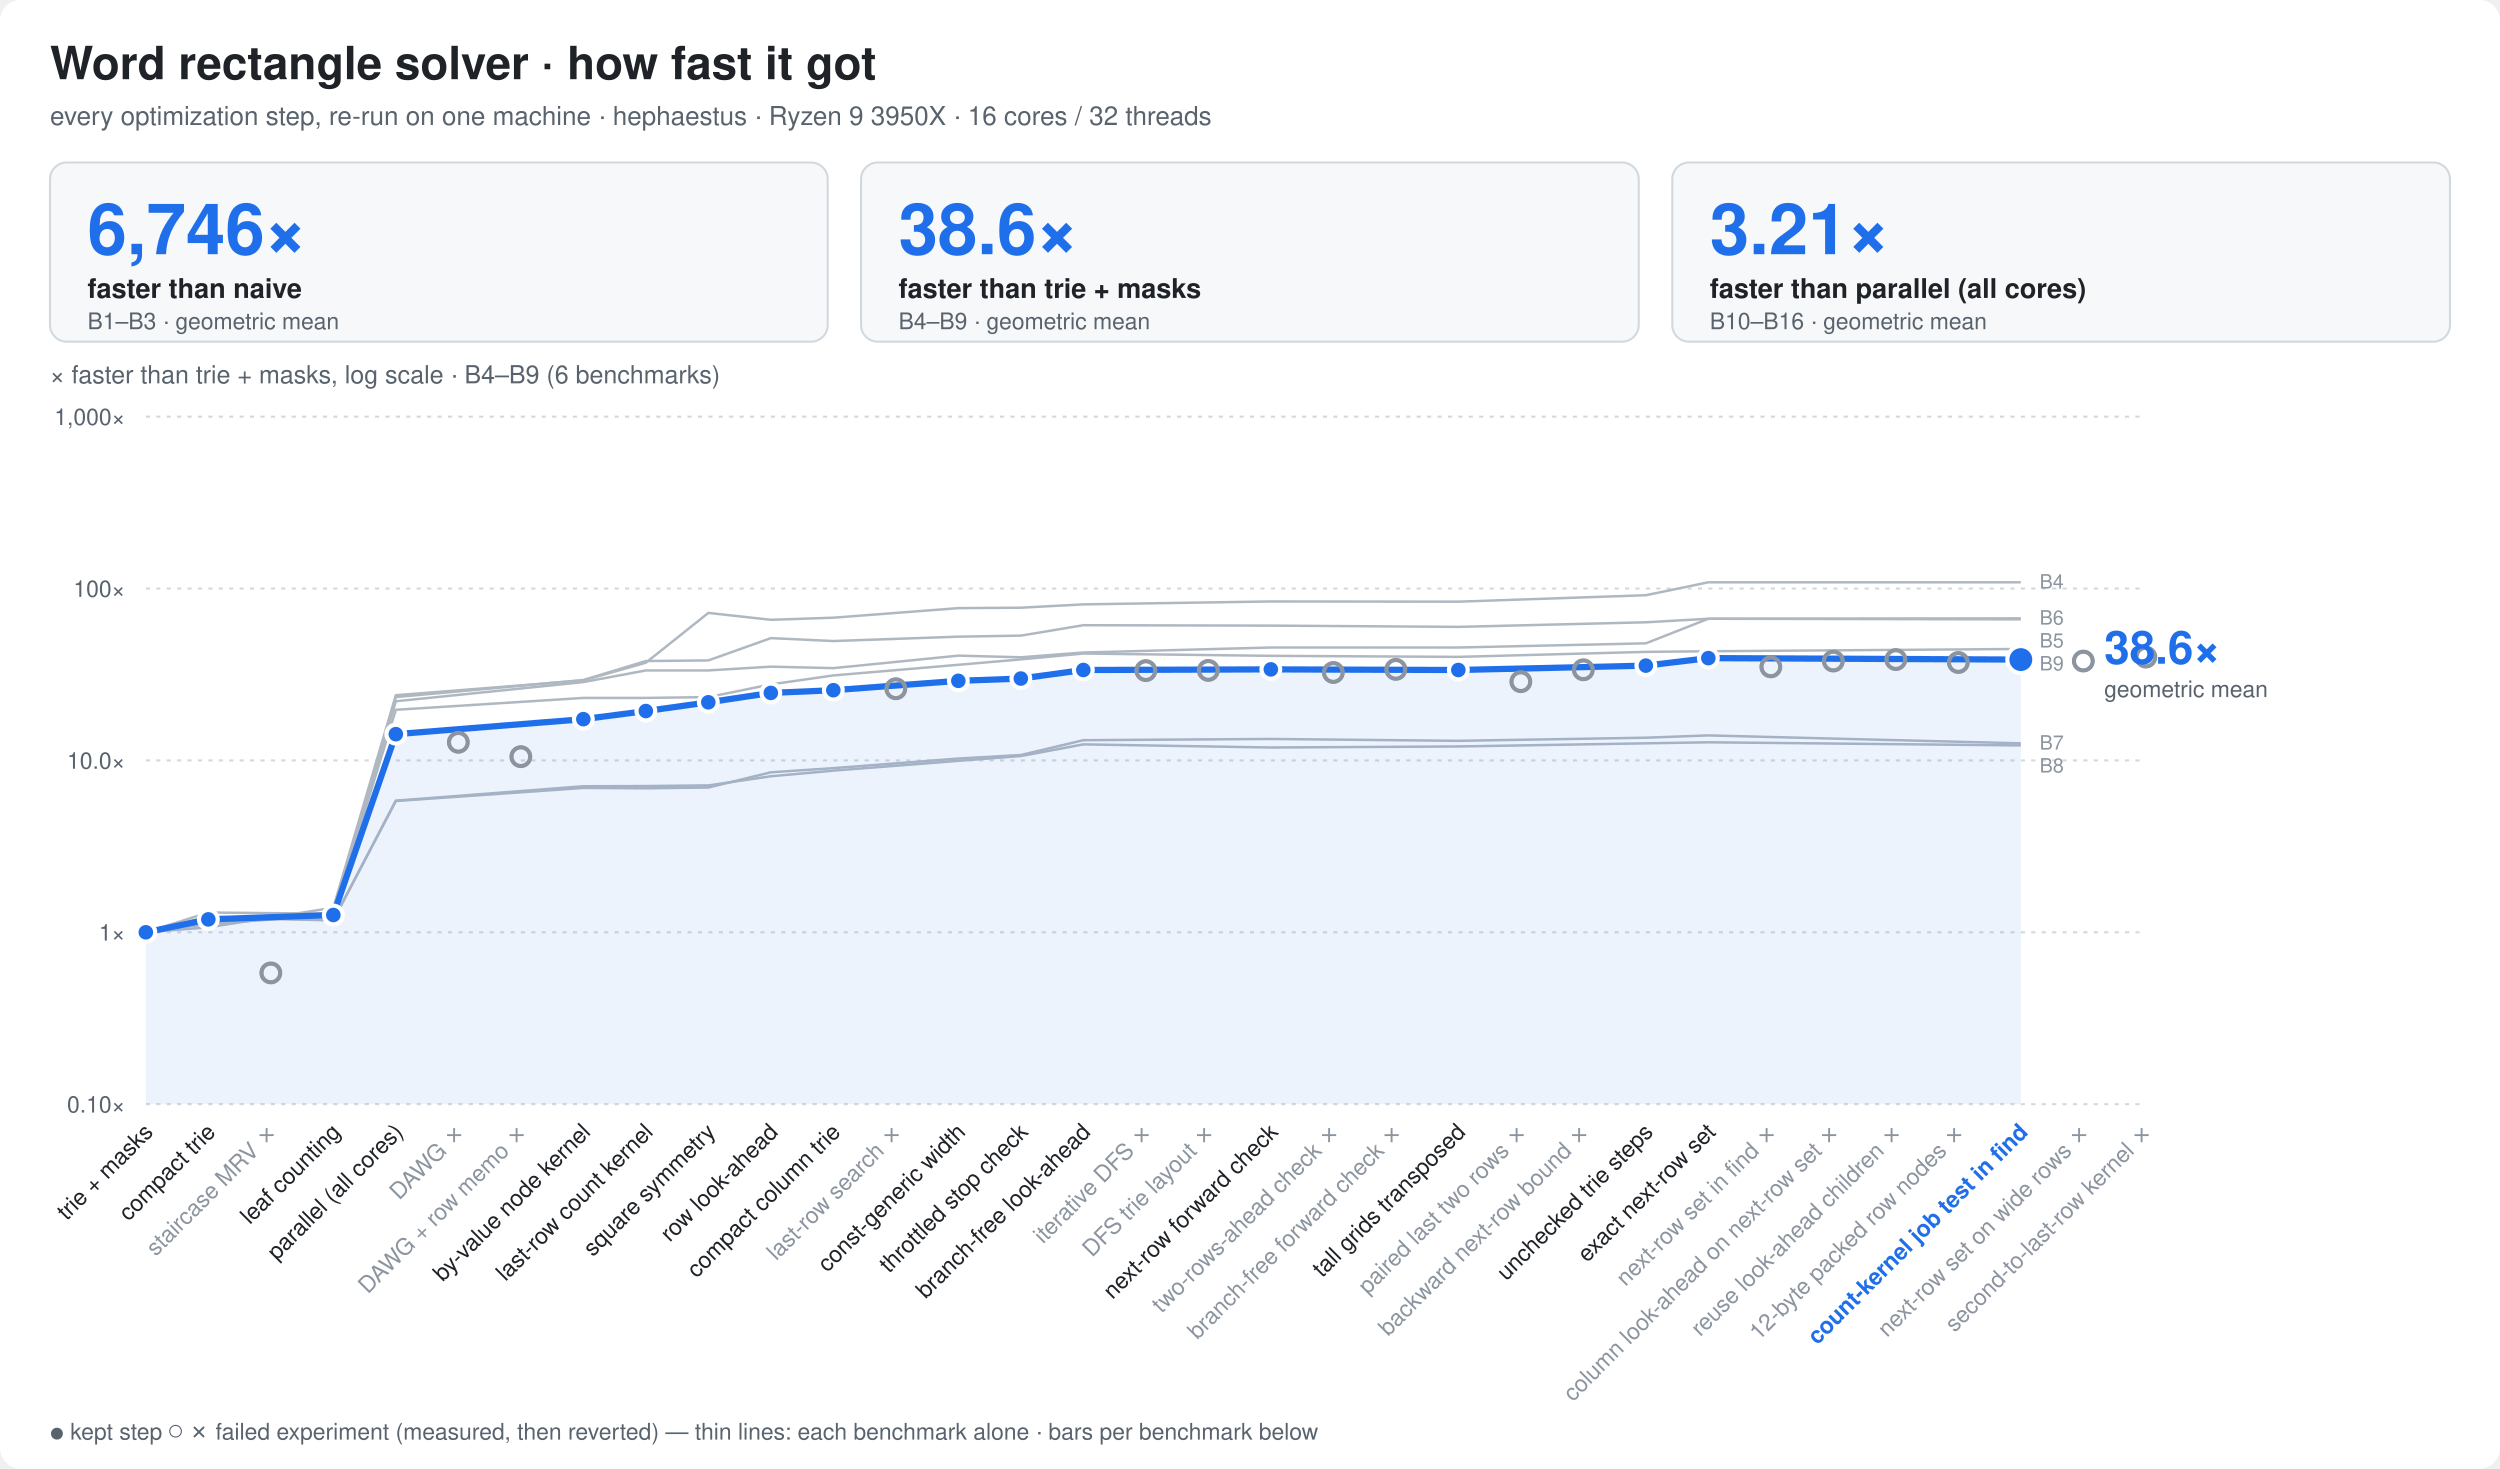
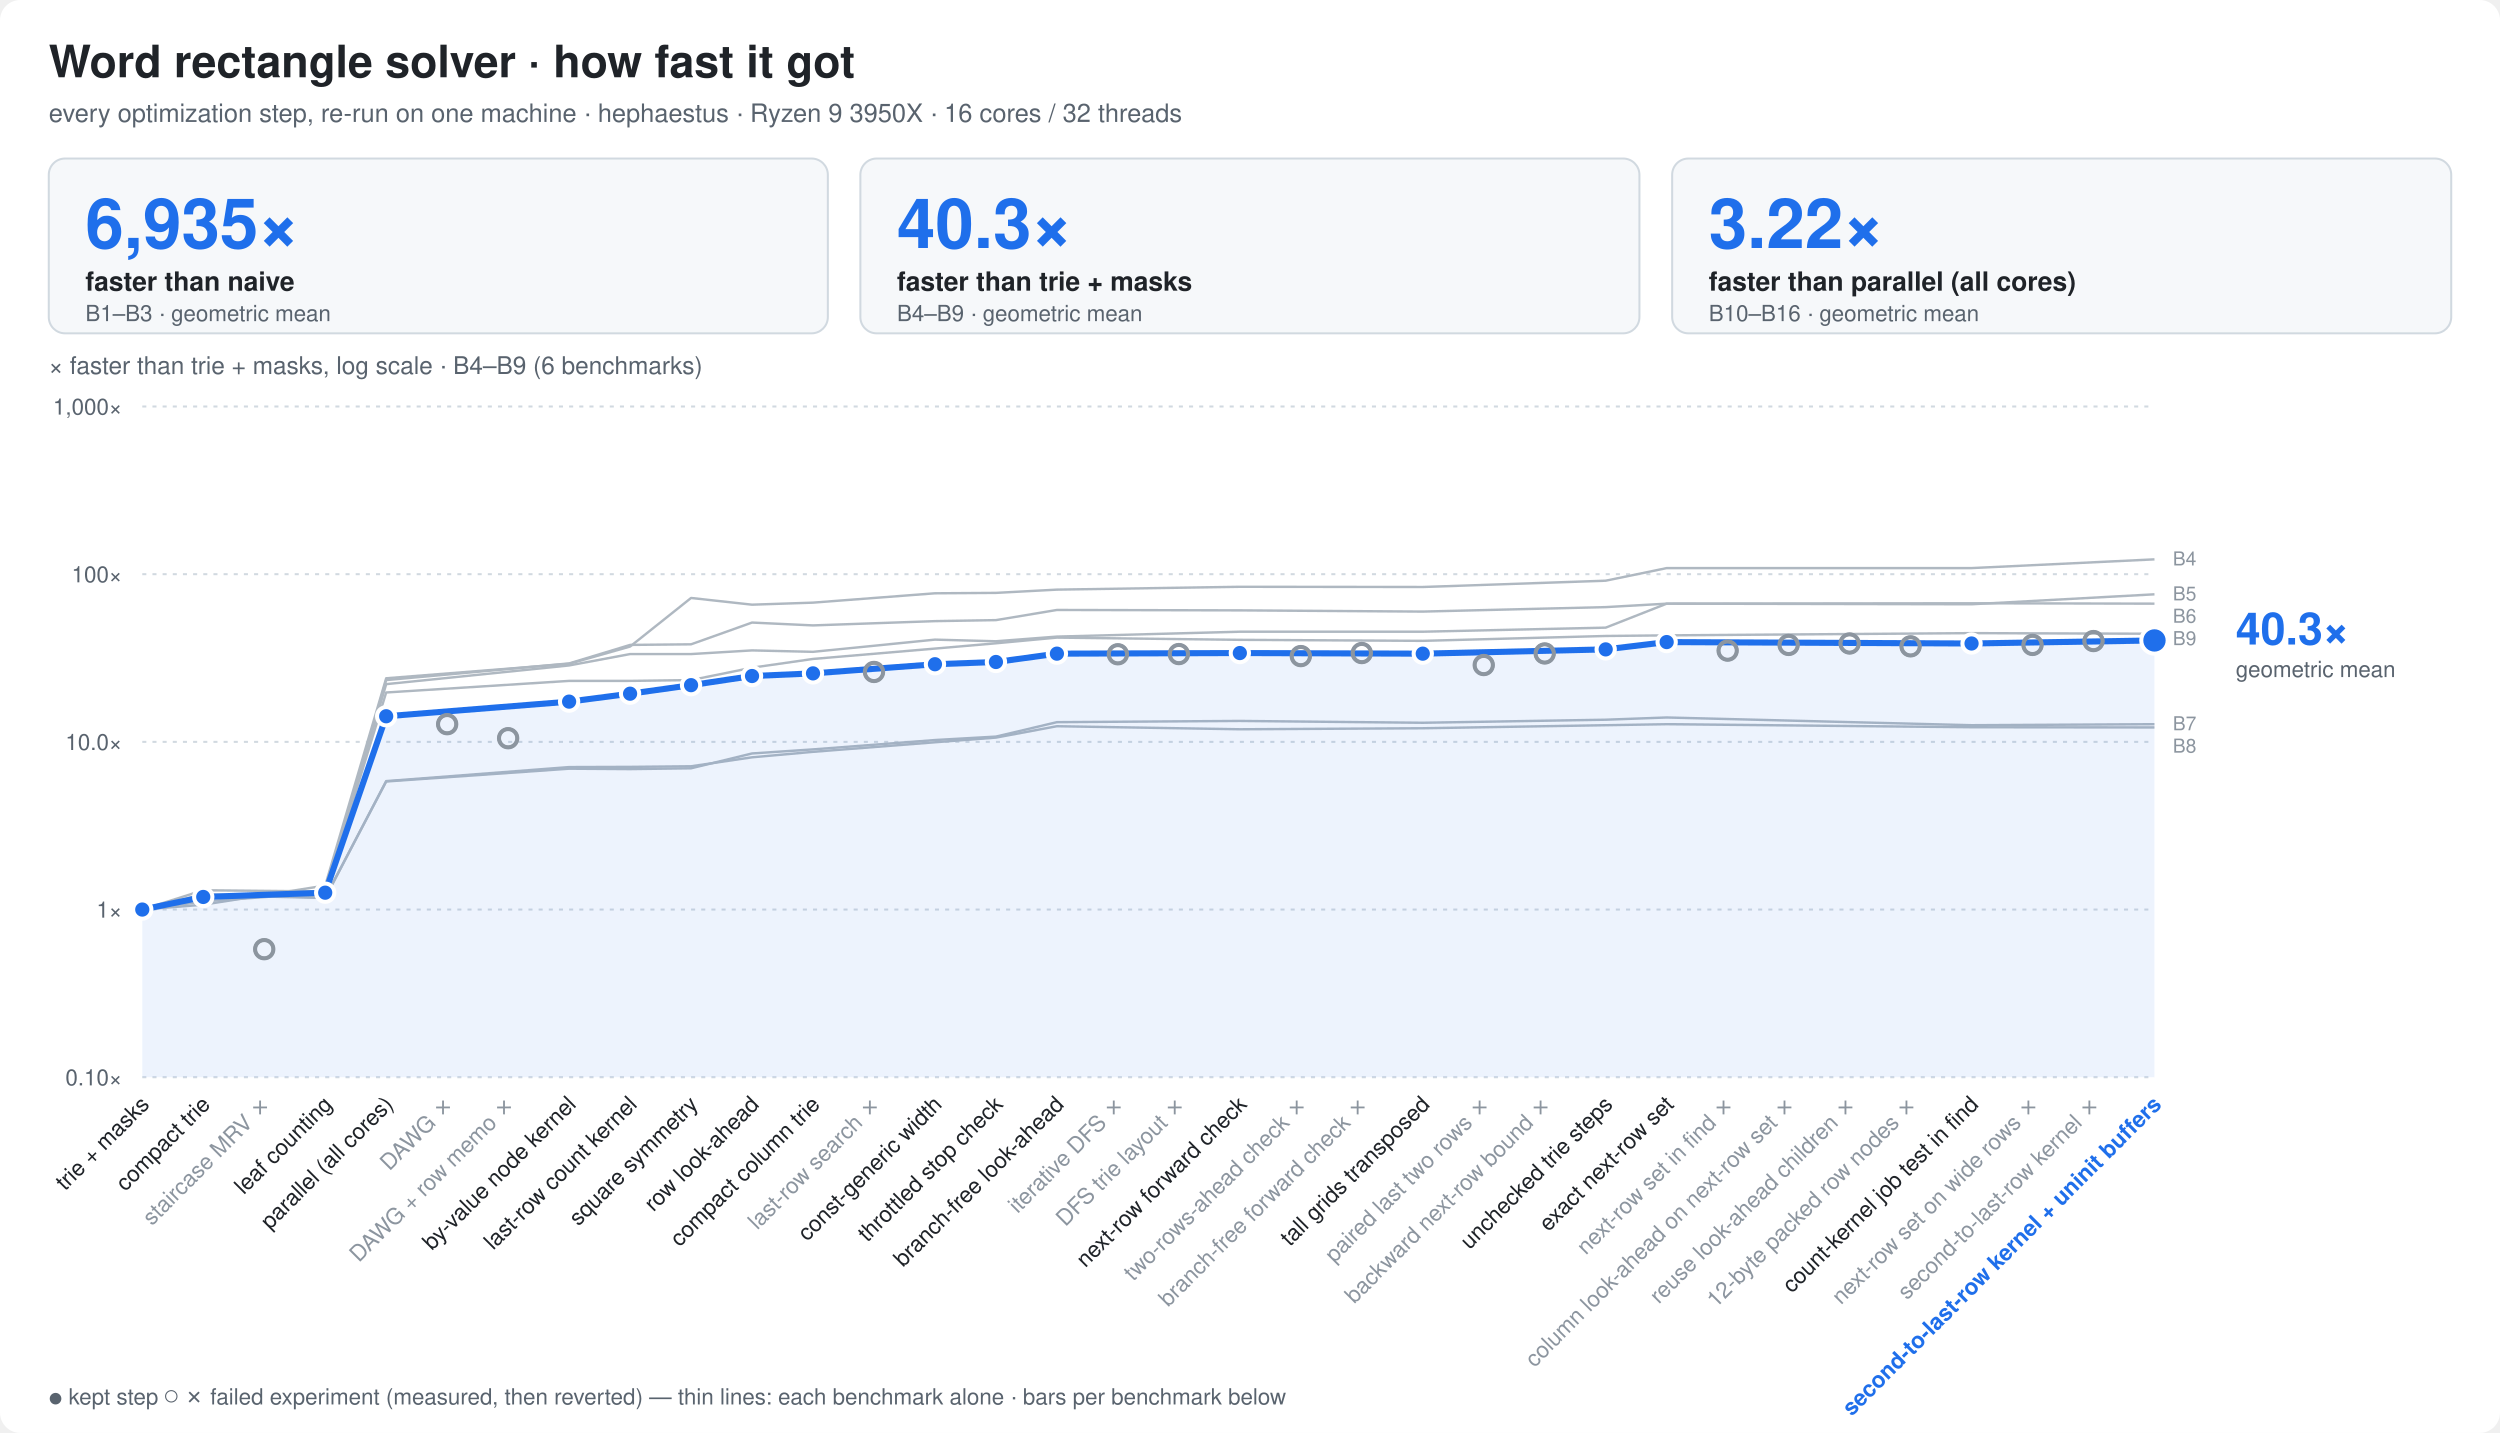
- <svg xmlns="http://www.w3.org/2000/svg" width="1200" height="705" viewBox="0 0 1200 705" font-family="ui-sans-serif,-apple-system,Segoe UI,Helvetica,Arial,sans-serif">
+ <svg xmlns="http://www.w3.org/2000/svg" width="1230" height="705" viewBox="0 0 1230 705" font-family="ui-sans-serif,-apple-system,Segoe UI,Helvetica,Arial,sans-serif">
  <style>
  .bg{fill:#ffffff} .t{fill:#1f2328} .m{fill:#59636e} .g{stroke:#d1d9e0}
  .bar{fill:#8fb8de} .best{fill:#1f6feb} .x{fill:#1a7f37;font-weight:600}
  .fail{fill:url(#hatch)} .hs{stroke:#afb8c1} .hb{fill:#eaeef2} .f{fill:#cf222e;font-weight:600}
  .ft{fill:#8c959f} .cur{fill:#1f6feb;font-weight:700}
  .ln{stroke:#1f6feb;fill:none} .lnf{fill:#1f6feb} .ctx{stroke:#afb8c1;fill:none} .ring{stroke:#ffffff}
  .fx{stroke:#8c959f;fill:none} .area{fill:#1f6feb;fill-opacity:.08} .tile{fill:#f6f8fa;stroke:#d1d9e0}
  .big{fill:#1f6feb;font-weight:800}
  .s2{stroke:#eb6834;fill:none} .s2f{fill:#eb6834} .s3{stroke:#1baf7a;fill:none} .s3f{fill:#1baf7a}
  @media (prefers-color-scheme: dark){
    .s2{stroke:#d95926} .s2f{fill:#d95926} .s3{stroke:#199e70} .s3f{fill:#199e70}
    .bg{fill:#0d1117} .t{fill:#e6edf3} .m{fill:#9198a1} .g{stroke:#30363d}
    .bar{fill:#2f5f8f} .best{fill:#4493f8} .x{fill:#3fb950}
    .hs{stroke:#484f58} .hb{fill:#21262d} .f{fill:#f85149} .ft{fill:#6e7681} .cur{fill:#4493f8}
    .ln{stroke:#4493f8} .lnf{fill:#4493f8} .ctx{stroke:#484f58} .ring{stroke:#0d1117}
    .fx{stroke:#6e7681} .area{fill:#4493f8;fill-opacity:.10} .tile{fill:#161b22;stroke:#30363d} .big{fill:#4493f8}
  }
</style>
-   <rect class="bg" width="1200" height="705" rx="10" />
+   <rect class="bg" width="1230" height="705" rx="10" />
  <text class="t" x="24" y="38" font-size="22" font-weight="800">Word rectangle solver · how fast it got</text>
  <text class="m" x="24" y="60" font-size="12.5">every optimization step, re-run on one machine · hephaestus · Ryzen 9 3950X · 16 cores / 32 threads</text>
-   <rect class="tile" x="24.0" y="78" width="373.3" height="86" rx="8" />
-   <text class="big" x="42.0" y="122" font-size="34">6,746×</text>
+   <rect class="tile" x="24.0" y="78" width="383.3" height="86" rx="8" />
+   <text class="big" x="42.0" y="122" font-size="34">6,935×</text>
  <text class="t" x="42.0" y="143" font-size="13" font-weight="600">faster than naive</text>
  <text class="m" x="42.0" y="158" font-size="11">B1–B3 · geometric mean</text>
-   <rect class="tile" x="413.3" y="78" width="373.3" height="86" rx="8" />
-   <text class="big" x="431.3" y="122" font-size="34">38.6×</text>
-   <text class="t" x="431.3" y="143" font-size="13" font-weight="600">faster than trie + masks</text>
-   <text class="m" x="431.3" y="158" font-size="11">B4–B9 · geometric mean</text>
-   <rect class="tile" x="802.7" y="78" width="373.3" height="86" rx="8" />
-   <text class="big" x="820.7" y="122" font-size="34">3.21×</text>
-   <text class="t" x="820.7" y="143" font-size="13" font-weight="600">faster than parallel (all cores)</text>
-   <text class="m" x="820.7" y="158" font-size="11">B10–B16 · geometric mean</text>
-   <line class="g" x1="70" x2="1030" y1="530.0" y2="530.0" stroke-dasharray="2 3" />
+   <rect class="tile" x="423.3" y="78" width="383.3" height="86" rx="8" />
+   <text class="big" x="441.3" y="122" font-size="34">40.3×</text>
+   <text class="t" x="441.3" y="143" font-size="13" font-weight="600">faster than trie + masks</text>
+   <text class="m" x="441.3" y="158" font-size="11">B4–B9 · geometric mean</text>
+   <rect class="tile" x="822.7" y="78" width="383.3" height="86" rx="8" />
+   <text class="big" x="840.7" y="122" font-size="34">3.22×</text>
+   <text class="t" x="840.7" y="143" font-size="13" font-weight="600">faster than parallel (all cores)</text>
+   <text class="m" x="840.7" y="158" font-size="11">B10–B16 · geometric mean</text>
+   <line class="g" x1="70" x2="1060" y1="530.0" y2="530.0" stroke-dasharray="2 3" />
  <text class="m" x="60" y="534.0" font-size="11" text-anchor="end">0.10×</text>
-   <line class="g" x1="70" x2="1030" y1="447.5" y2="447.5" stroke-dasharray="2 3" />
+   <line class="g" x1="70" x2="1060" y1="447.5" y2="447.5" stroke-dasharray="2 3" />
  <text class="m" x="60" y="451.5" font-size="11" text-anchor="end">1×</text>
-   <line class="g" x1="70" x2="1030" y1="365.0" y2="365.0" stroke-dasharray="2 3" />
+   <line class="g" x1="70" x2="1060" y1="365.0" y2="365.0" stroke-dasharray="2 3" />
  <text class="m" x="60" y="369.0" font-size="11" text-anchor="end">10.0×</text>
-   <line class="g" x1="70" x2="1030" y1="282.5" y2="282.5" stroke-dasharray="2 3" />
+   <line class="g" x1="70" x2="1060" y1="282.5" y2="282.5" stroke-dasharray="2 3" />
  <text class="m" x="60" y="286.5" font-size="11" text-anchor="end">100×</text>
-   <line class="g" x1="70" x2="1030" y1="200.0" y2="200.0" stroke-dasharray="2 3" />
+   <line class="g" x1="70" x2="1060" y1="200.0" y2="200.0" stroke-dasharray="2 3" />
  <text class="m" x="60" y="204.0" font-size="11" text-anchor="end">1,000×</text>
  <text class="m" x="24" y="184" font-size="12">× faster than trie + masks, log scale · B4–B9 (6 benchmarks)</text>
-   <polyline class="ctx" points="70.0,447.5 100.0,445.1 160.0,435.7 190.0,333.7 280.0,326.6 310.0,318.1 340.0,294.2 370.0,297.5 400.0,296.5 460.0,291.9 490.0,291.7 520.0,290.1 610.0,288.7 700.0,288.8 790.0,285.7 820.0,279.5 970.0,279.5" stroke-width="1.2" stroke-linejoin="round" />
-   <polyline class="ctx" points="70.0,447.5 100.0,443.5 160.0,439.2 190.0,336.6 280.0,327.4 310.0,321.8 340.0,321.8 370.0,320.0 400.0,320.7 460.0,314.7 490.0,315.5 520.0,313.2 610.0,310.8 700.0,310.8 790.0,308.8 820.0,297.0 970.0,297.3" stroke-width="1.2" stroke-linejoin="round" />
-   <polyline class="ctx" points="70.0,447.5 100.0,440.9 160.0,438.5 190.0,334.6 280.0,326.4 310.0,317.3 340.0,317.0 370.0,306.3 400.0,307.7 460.0,305.6 490.0,305.1 520.0,300.1 610.0,300.3 700.0,300.9 790.0,298.7 820.0,297.0 970.0,296.8" stroke-width="1.2" stroke-linejoin="round" />
-   <polyline class="ctx" points="70.0,447.5 100.0,440.0 160.0,441.6 190.0,384.5 280.0,378.2 310.0,378.4 340.0,378.0 370.0,370.7 400.0,368.7 460.0,364.1 490.0,362.4 520.0,355.3 610.0,354.7 700.0,355.6 790.0,354.1 820.0,353.0 970.0,356.8" stroke-width="1.2" stroke-linejoin="round" />
-   <polyline class="ctx" points="70.0,447.5 100.0,440.4 160.0,441.8 190.0,384.3 280.0,377.4 310.0,377.3 340.0,377.0 370.0,372.6 400.0,369.9 460.0,365.2 490.0,362.9 520.0,357.3 610.0,358.8 700.0,358.3 790.0,356.8 820.0,356.3 970.0,357.8" stroke-width="1.2" stroke-linejoin="round" />
-   <polyline class="ctx" points="70.0,447.5 100.0,438.0 160.0,438.6 190.0,340.7 280.0,335.0 310.0,335.0 340.0,334.6 370.0,328.5 400.0,324.2 460.0,319.1 490.0,316.5 520.0,313.7 610.0,314.8 700.0,315.3 790.0,312.9 820.0,312.6 970.0,311.5" stroke-width="1.2" stroke-linejoin="round" />
-   <text class="ft" x="979.0" y="282.5" font-size="9.5">B4</text>
-   <text class="ft" x="979.0" y="299.8" font-size="9.5">B6</text>
-   <text class="ft" x="979.0" y="310.8" font-size="9.5">B5</text>
-   <text class="ft" x="979.0" y="321.8" font-size="9.5">B9</text>
-   <text class="ft" x="979.0" y="359.8" font-size="9.5">B7</text>
-   <text class="ft" x="979.0" y="370.8" font-size="9.5">B8</text>
-   <polygon class="area" points="70.0,530 70.0,447.5 100.0,441.3 160.0,439.2 190.0,352.4 280.0,345.2 310.0,341.3 340.0,337.1 370.0,332.6 400.0,331.3 460.0,326.8 490.0,325.7 520.0,321.6 610.0,321.3 700.0,321.6 790.0,319.5 820.0,315.9 970.0,316.6 970.0,530" />
-   <polyline class="ln" points="70.0,447.5 100.0,441.3 160.0,439.2 190.0,352.4 280.0,345.2 310.0,341.3 340.0,337.1 370.0,332.6 400.0,331.3 460.0,326.8 490.0,325.7 520.0,321.6 610.0,321.3 700.0,321.6 790.0,319.5 820.0,315.9 970.0,316.6" stroke-width="3" stroke-linejoin="round" stroke-linecap="round" />
+   <polyline class="ctx" points="70.0,447.5 100.0,445.1 160.0,435.7 190.0,333.7 280.0,326.6 310.0,318.1 340.0,294.2 370.0,297.5 400.0,296.5 460.0,291.9 490.0,291.7 520.0,290.1 610.0,288.7 700.0,288.8 790.0,285.7 820.0,279.5 970.0,279.5 1060.0,275.2" stroke-width="1.2" stroke-linejoin="round" />
+   <polyline class="ctx" points="70.0,447.5 100.0,443.5 160.0,439.2 190.0,336.6 280.0,327.4 310.0,321.8 340.0,321.8 370.0,320.0 400.0,320.7 460.0,314.7 490.0,315.5 520.0,313.2 610.0,310.8 700.0,310.8 790.0,308.8 820.0,297.0 970.0,297.3 1060.0,292.4" stroke-width="1.2" stroke-linejoin="round" />
+   <polyline class="ctx" points="70.0,447.5 100.0,440.9 160.0,438.5 190.0,334.6 280.0,326.4 310.0,317.3 340.0,317.0 370.0,306.3 400.0,307.7 460.0,305.6 490.0,305.1 520.0,300.1 610.0,300.3 700.0,300.9 790.0,298.7 820.0,297.0 970.0,296.8 1060.0,297.0" stroke-width="1.2" stroke-linejoin="round" />
+   <polyline class="ctx" points="70.0,447.5 100.0,440.0 160.0,441.6 190.0,384.5 280.0,378.2 310.0,378.4 340.0,378.0 370.0,370.7 400.0,368.7 460.0,364.1 490.0,362.4 520.0,355.3 610.0,354.7 700.0,355.6 790.0,354.1 820.0,353.0 970.0,356.8 1060.0,356.3" stroke-width="1.2" stroke-linejoin="round" />
+   <polyline class="ctx" points="70.0,447.5 100.0,440.4 160.0,441.8 190.0,384.3 280.0,377.4 310.0,377.3 340.0,377.0 370.0,372.6 400.0,369.9 460.0,365.2 490.0,362.9 520.0,357.3 610.0,358.8 700.0,358.3 790.0,356.8 820.0,356.3 970.0,357.8 1060.0,357.9" stroke-width="1.2" stroke-linejoin="round" />
+   <polyline class="ctx" points="70.0,447.5 100.0,438.0 160.0,438.6 190.0,340.7 280.0,335.0 310.0,335.0 340.0,334.6 370.0,328.5 400.0,324.2 460.0,319.1 490.0,316.5 520.0,313.7 610.0,314.8 700.0,315.3 790.0,312.9 820.0,312.6 970.0,311.5 1060.0,311.8" stroke-width="1.2" stroke-linejoin="round" />
+   <text class="ft" x="1069.0" y="278.2" font-size="9.5">B4</text>
+   <text class="ft" x="1069.0" y="295.4" font-size="9.5">B5</text>
+   <text class="ft" x="1069.0" y="306.4" font-size="9.5">B6</text>
+   <text class="ft" x="1069.0" y="317.4" font-size="9.5">B9</text>
+   <text class="ft" x="1069.0" y="359.3" font-size="9.5">B7</text>
+   <text class="ft" x="1069.0" y="370.3" font-size="9.5">B8</text>
+   <polygon class="area" points="70.0,530 70.0,447.5 100.0,441.3 160.0,439.2 190.0,352.4 280.0,345.2 310.0,341.3 340.0,337.1 370.0,332.6 400.0,331.3 460.0,326.8 490.0,325.7 520.0,321.6 610.0,321.3 700.0,321.6 790.0,319.5 820.0,315.9 970.0,316.6 1060.0,315.1 1060.0,530" />
+   <polyline class="ln" points="70.0,447.5 100.0,441.3 160.0,439.2 190.0,352.4 280.0,345.2 310.0,341.3 340.0,337.1 370.0,332.6 400.0,331.3 460.0,326.8 490.0,325.7 520.0,321.6 610.0,321.3 700.0,321.6 790.0,319.5 820.0,315.9 970.0,316.6 1060.0,315.1" stroke-width="3" stroke-linejoin="round" stroke-linecap="round" />
  <circle class="lnf ring" cx="70.0" cy="447.5" r="4.5" stroke-width="2" />
  <circle class="lnf ring" cx="100.0" cy="441.3" r="4.5" stroke-width="2" />
  <circle class="fx ring" cx="130.0" cy="467.0" r="4.5" stroke-width="2" fill="none" />
  <circle class="fx" cx="130.0" cy="467.0" r="4.5" stroke-width="1.6" />
  <circle class="lnf ring" cx="160.0" cy="439.2" r="4.5" stroke-width="2" />
  <circle class="lnf ring" cx="190.0" cy="352.4" r="4.5" stroke-width="2" />
  <circle class="fx ring" cx="220.0" cy="356.3" r="4.5" stroke-width="2" fill="none" />
  <circle class="fx" cx="220.0" cy="356.3" r="4.5" stroke-width="1.6" />
  <circle class="fx ring" cx="250.0" cy="363.2" r="4.5" stroke-width="2" fill="none" />
  <circle class="fx" cx="250.0" cy="363.2" r="4.5" stroke-width="1.6" />
  <circle class="lnf ring" cx="280.0" cy="345.2" r="4.5" stroke-width="2" />
  <circle class="lnf ring" cx="310.0" cy="341.3" r="4.5" stroke-width="2" />
  <circle class="lnf ring" cx="340.0" cy="337.1" r="4.5" stroke-width="2" />
  <circle class="lnf ring" cx="370.0" cy="332.6" r="4.5" stroke-width="2" />
  <circle class="lnf ring" cx="400.0" cy="331.3" r="4.5" stroke-width="2" />
  <circle class="fx ring" cx="430.0" cy="330.6" r="4.5" stroke-width="2" fill="none" />
  <circle class="fx" cx="430.0" cy="330.6" r="4.5" stroke-width="1.6" />
  <circle class="lnf ring" cx="460.0" cy="326.8" r="4.5" stroke-width="2" />
  <circle class="lnf ring" cx="490.0" cy="325.7" r="4.5" stroke-width="2" />
  <circle class="lnf ring" cx="520.0" cy="321.6" r="4.5" stroke-width="2" />
  <circle class="fx ring" cx="550.0" cy="321.9" r="4.5" stroke-width="2" fill="none" />
  <circle class="fx" cx="550.0" cy="321.9" r="4.5" stroke-width="1.6" />
  <circle class="fx ring" cx="580.0" cy="321.8" r="4.5" stroke-width="2" fill="none" />
  <circle class="fx" cx="580.0" cy="321.8" r="4.5" stroke-width="1.6" />
  <circle class="lnf ring" cx="610.0" cy="321.3" r="4.5" stroke-width="2" />
  <circle class="fx ring" cx="640.0" cy="322.8" r="4.5" stroke-width="2" fill="none" />
  <circle class="fx" cx="640.0" cy="322.8" r="4.5" stroke-width="1.6" />
  <circle class="fx ring" cx="670.0" cy="321.3" r="4.5" stroke-width="2" fill="none" />
  <circle class="fx" cx="670.0" cy="321.3" r="4.5" stroke-width="1.6" />
  <circle class="lnf ring" cx="700.0" cy="321.6" r="4.5" stroke-width="2" />
  <circle class="fx ring" cx="730.0" cy="327.2" r="4.5" stroke-width="2" fill="none" />
  <circle class="fx" cx="730.0" cy="327.2" r="4.5" stroke-width="1.6" />
  <circle class="fx ring" cx="760.0" cy="321.5" r="4.5" stroke-width="2" fill="none" />
  <circle class="fx" cx="760.0" cy="321.5" r="4.5" stroke-width="1.6" />
  <circle class="lnf ring" cx="790.0" cy="319.5" r="4.5" stroke-width="2" />
  <circle class="lnf ring" cx="820.0" cy="315.9" r="4.5" stroke-width="2" />
  <circle class="fx ring" cx="850.0" cy="320.1" r="4.5" stroke-width="2" fill="none" />
  <circle class="fx" cx="850.0" cy="320.1" r="4.5" stroke-width="1.6" />
  <circle class="fx ring" cx="880.0" cy="317.3" r="4.5" stroke-width="2" fill="none" />
  <circle class="fx" cx="880.0" cy="317.3" r="4.5" stroke-width="1.6" />
  <circle class="fx ring" cx="910.0" cy="316.6" r="4.5" stroke-width="2" fill="none" />
  <circle class="fx" cx="910.0" cy="316.6" r="4.5" stroke-width="1.6" />
  <circle class="fx ring" cx="940.0" cy="318.0" r="4.5" stroke-width="2" fill="none" />
  <circle class="fx" cx="940.0" cy="318.0" r="4.5" stroke-width="1.6" />
-   <circle class="lnf ring" cx="970.0" cy="316.6" r="6.5" stroke-width="2" />
+   <circle class="lnf ring" cx="970.0" cy="316.6" r="4.5" stroke-width="2" />
  <circle class="fx ring" cx="1000.0" cy="317.3" r="4.5" stroke-width="2" fill="none" />
  <circle class="fx" cx="1000.0" cy="317.3" r="4.5" stroke-width="1.6" />
  <circle class="fx ring" cx="1030.0" cy="315.4" r="4.5" stroke-width="2" fill="none" />
  <circle class="fx" cx="1030.0" cy="315.4" r="4.5" stroke-width="1.6" />
-   <text class="big" x="1010.0" y="318.6" font-size="22">38.6×</text>
-   <text class="m" x="1010.0" y="334.6" font-size="11">geometric mean</text>
+   <circle class="lnf ring" cx="1060.0" cy="315.1" r="6.5" stroke-width="2" />
+   <text class="big" x="1100.0" y="317.1" font-size="22">40.3×</text>
+   <text class="m" x="1100.0" y="333.1" font-size="11">geometric mean</text>
  <text class="t" font-size="11" text-anchor="end" transform="translate(74.0,544) rotate(-45)">trie + masks</text>
  <text class="t" font-size="11" text-anchor="end" transform="translate(104.0,544) rotate(-45)">compact trie</text>
  <text class="ft" font-size="11" text-anchor="end" transform="translate(134.0,544) rotate(-45)">staircase MRV ✗</text>
  <text class="t" font-size="11" text-anchor="end" transform="translate(164.0,544) rotate(-45)">leaf counting</text>
  <text class="t" font-size="11" text-anchor="end" transform="translate(194.0,544) rotate(-45)">parallel (all cores)</text>
  <text class="ft" font-size="11" text-anchor="end" transform="translate(224.0,544) rotate(-45)">DAWG ✗</text>
  <text class="ft" font-size="11" text-anchor="end" transform="translate(254.0,544) rotate(-45)">DAWG + row memo ✗</text>
  <text class="t" font-size="11" text-anchor="end" transform="translate(284.0,544) rotate(-45)">by-value node kernel</text>
  <text class="t" font-size="11" text-anchor="end" transform="translate(314.0,544) rotate(-45)">last-row count kernel</text>
  <text class="t" font-size="11" text-anchor="end" transform="translate(344.0,544) rotate(-45)">square symmetry</text>
  <text class="t" font-size="11" text-anchor="end" transform="translate(374.0,544) rotate(-45)">row look-ahead</text>
  <text class="t" font-size="11" text-anchor="end" transform="translate(404.0,544) rotate(-45)">compact column trie</text>
  <text class="ft" font-size="11" text-anchor="end" transform="translate(434.0,544) rotate(-45)">last-row search ✗</text>
  <text class="t" font-size="11" text-anchor="end" transform="translate(464.0,544) rotate(-45)">const-generic width</text>
  <text class="t" font-size="11" text-anchor="end" transform="translate(494.0,544) rotate(-45)">throttled stop check</text>
  <text class="t" font-size="11" text-anchor="end" transform="translate(524.0,544) rotate(-45)">branch-free look-ahead</text>
  <text class="ft" font-size="11" text-anchor="end" transform="translate(554.0,544) rotate(-45)">iterative DFS ✗</text>
  <text class="ft" font-size="11" text-anchor="end" transform="translate(584.0,544) rotate(-45)">DFS trie layout ✗</text>
  <text class="t" font-size="11" text-anchor="end" transform="translate(614.0,544) rotate(-45)">next-row forward check</text>
  <text class="ft" font-size="11" text-anchor="end" transform="translate(644.0,544) rotate(-45)">two-rows-ahead check ✗</text>
  <text class="ft" font-size="11" text-anchor="end" transform="translate(674.0,544) rotate(-45)">branch-free forward check ✗</text>
  <text class="t" font-size="11" text-anchor="end" transform="translate(704.0,544) rotate(-45)">tall grids transposed</text>
  <text class="ft" font-size="11" text-anchor="end" transform="translate(734.0,544) rotate(-45)">paired last two rows ✗</text>
  <text class="ft" font-size="11" text-anchor="end" transform="translate(764.0,544) rotate(-45)">backward next-row bound ✗</text>
  <text class="t" font-size="11" text-anchor="end" transform="translate(794.0,544) rotate(-45)">unchecked trie steps</text>
  <text class="t" font-size="11" text-anchor="end" transform="translate(824.0,544) rotate(-45)">exact next-row set</text>
  <text class="ft" font-size="11" text-anchor="end" transform="translate(854.0,544) rotate(-45)">next-row set in find ✗</text>
  <text class="ft" font-size="11" text-anchor="end" transform="translate(884.0,544) rotate(-45)">column look-ahead on next-row set ✗</text>
  <text class="ft" font-size="11" text-anchor="end" transform="translate(914.0,544) rotate(-45)">reuse look-ahead children ✗</text>
  <text class="ft" font-size="11" text-anchor="end" transform="translate(944.0,544) rotate(-45)">12-byte packed row nodes ✗</text>
-   <text class="cur" font-size="11" text-anchor="end" transform="translate(974.0,544) rotate(-45)">count-kernel job test in find</text>
+   <text class="t" font-size="11" text-anchor="end" transform="translate(974.0,544) rotate(-45)">count-kernel job test in find</text>
  <text class="ft" font-size="11" text-anchor="end" transform="translate(1004.0,544) rotate(-45)">next-row set on wide rows ✗</text>
  <text class="ft" font-size="11" text-anchor="end" transform="translate(1034.0,544) rotate(-45)">second-to-last-row kernel ✗</text>
+   <text class="cur" font-size="11" text-anchor="end" transform="translate(1064.0,544) rotate(-45)">second-to-last-row kernel + uninit buffers</text>
  <text class="m" x="24" y="691" font-size="11">● kept step   ○ ✗ failed experiment (measured, then reverted)   — thin lines: each benchmark alone · bars per benchmark below</text>
</svg>
